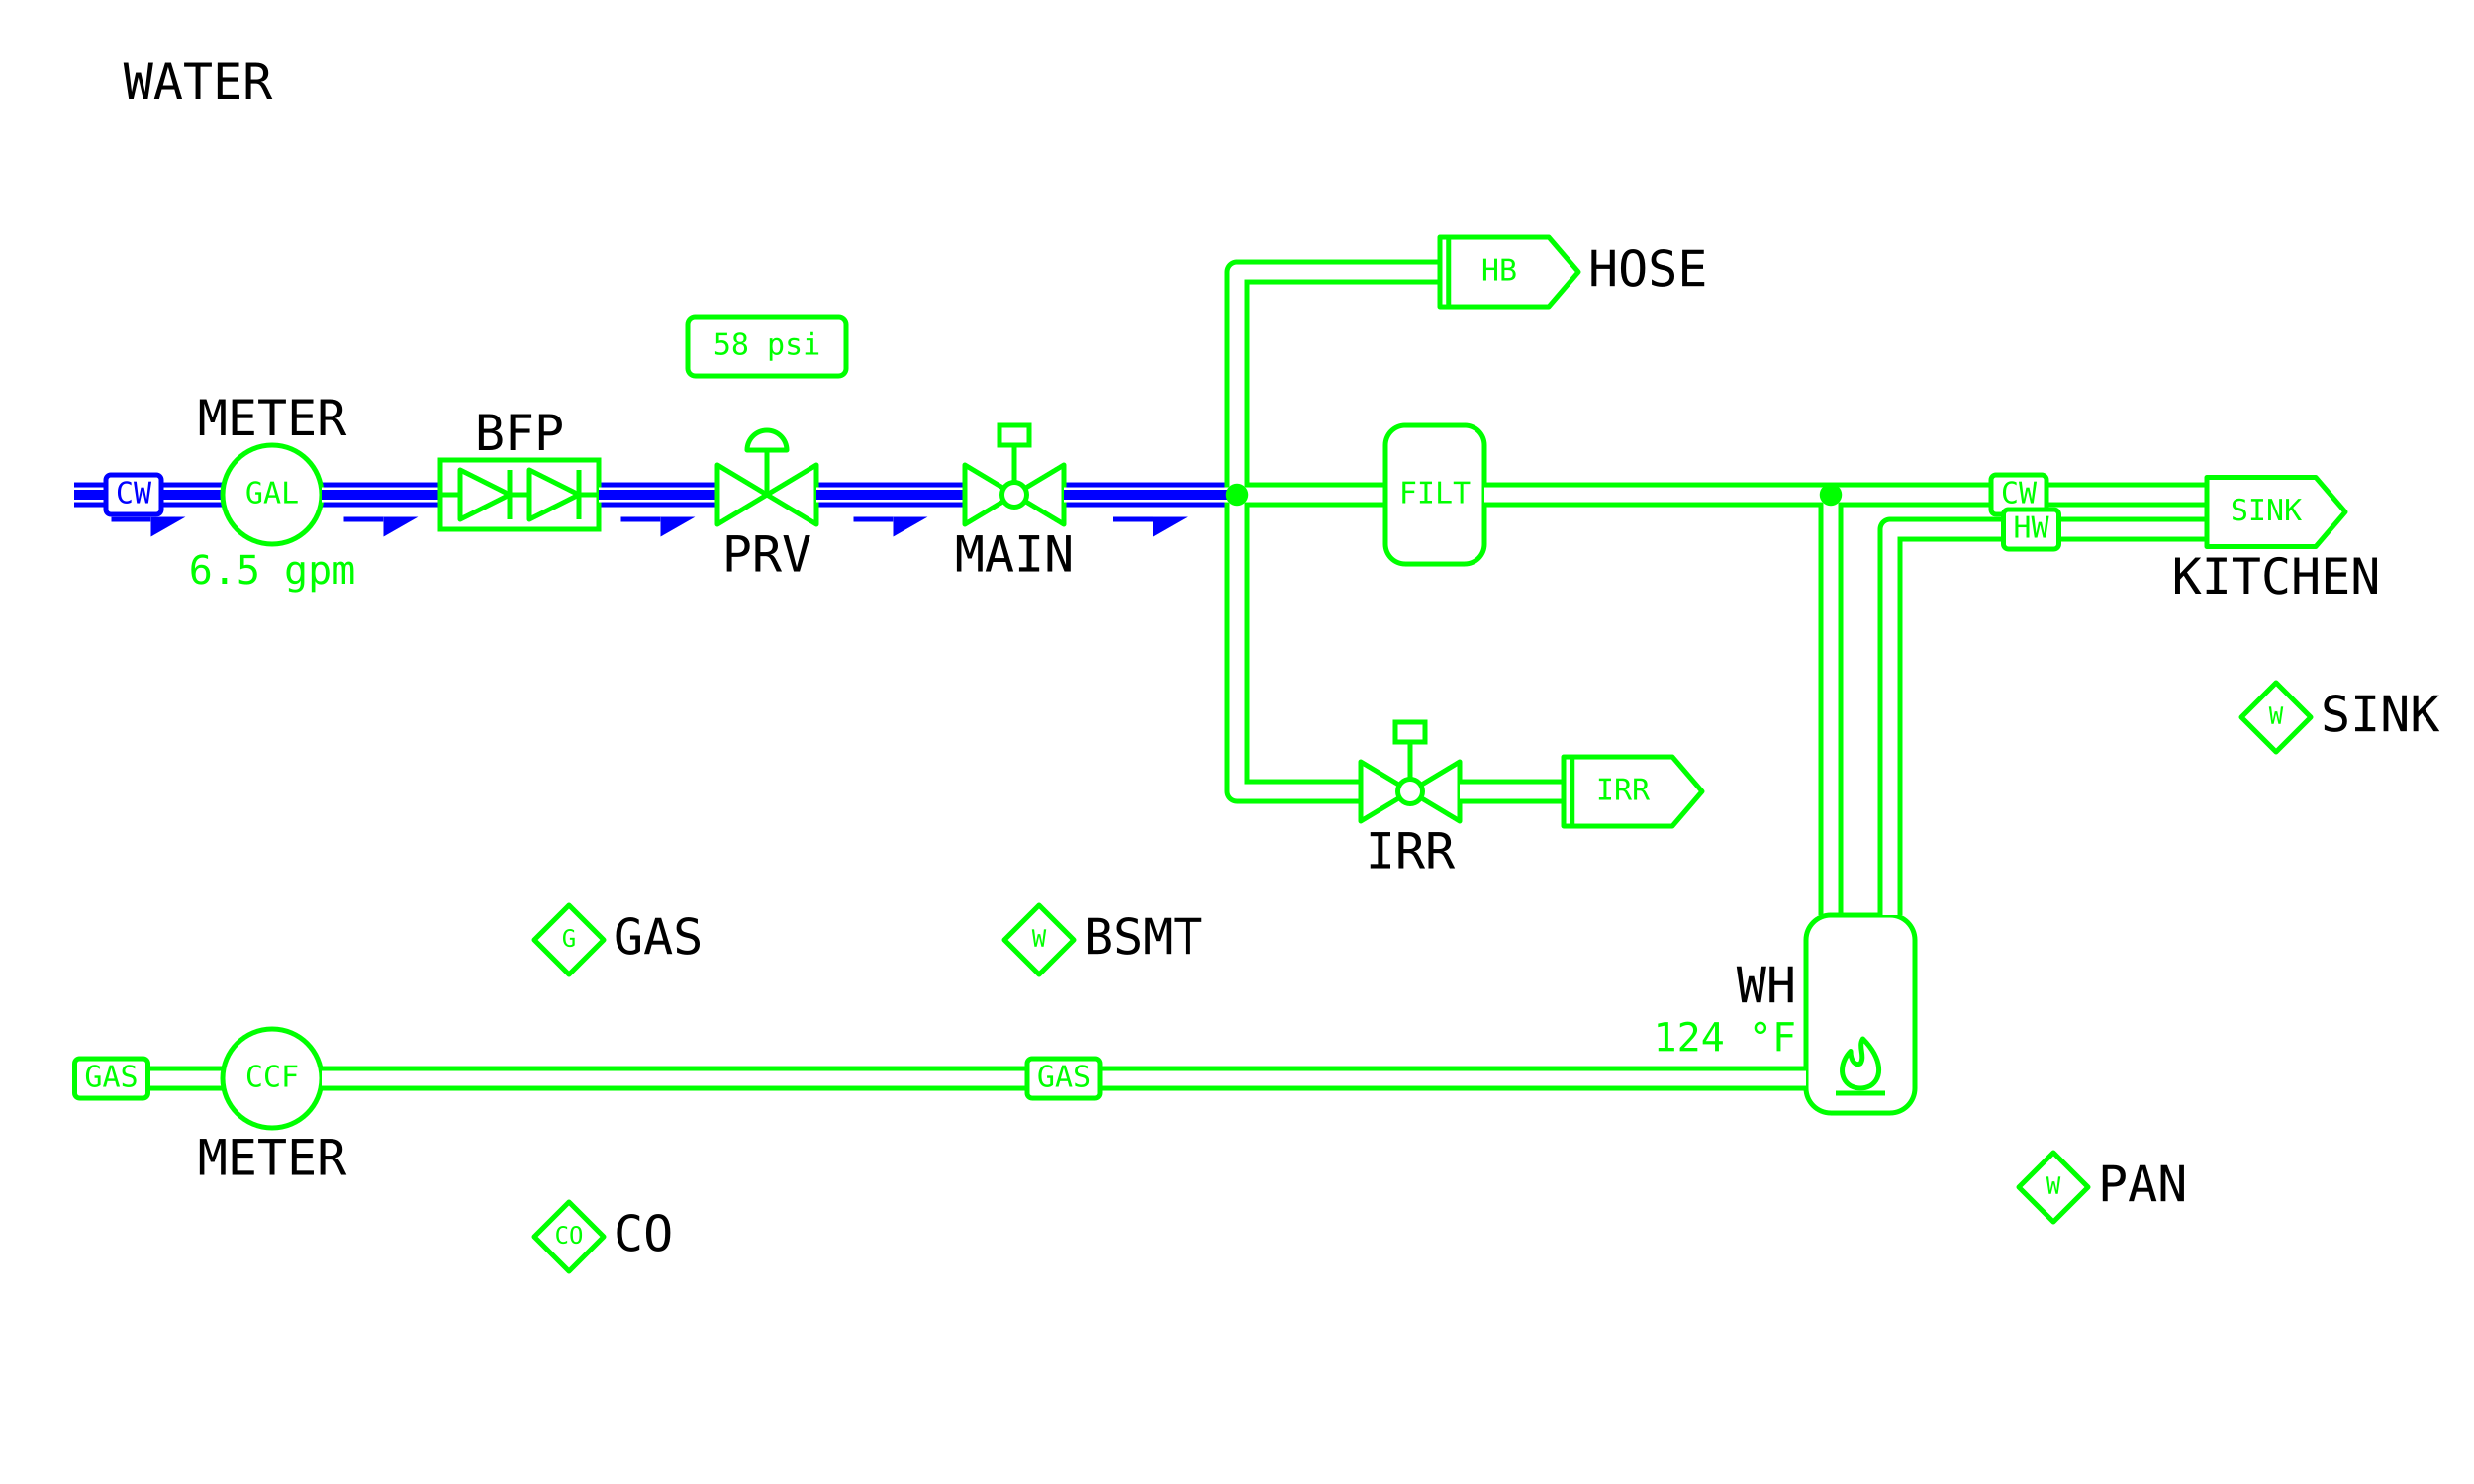
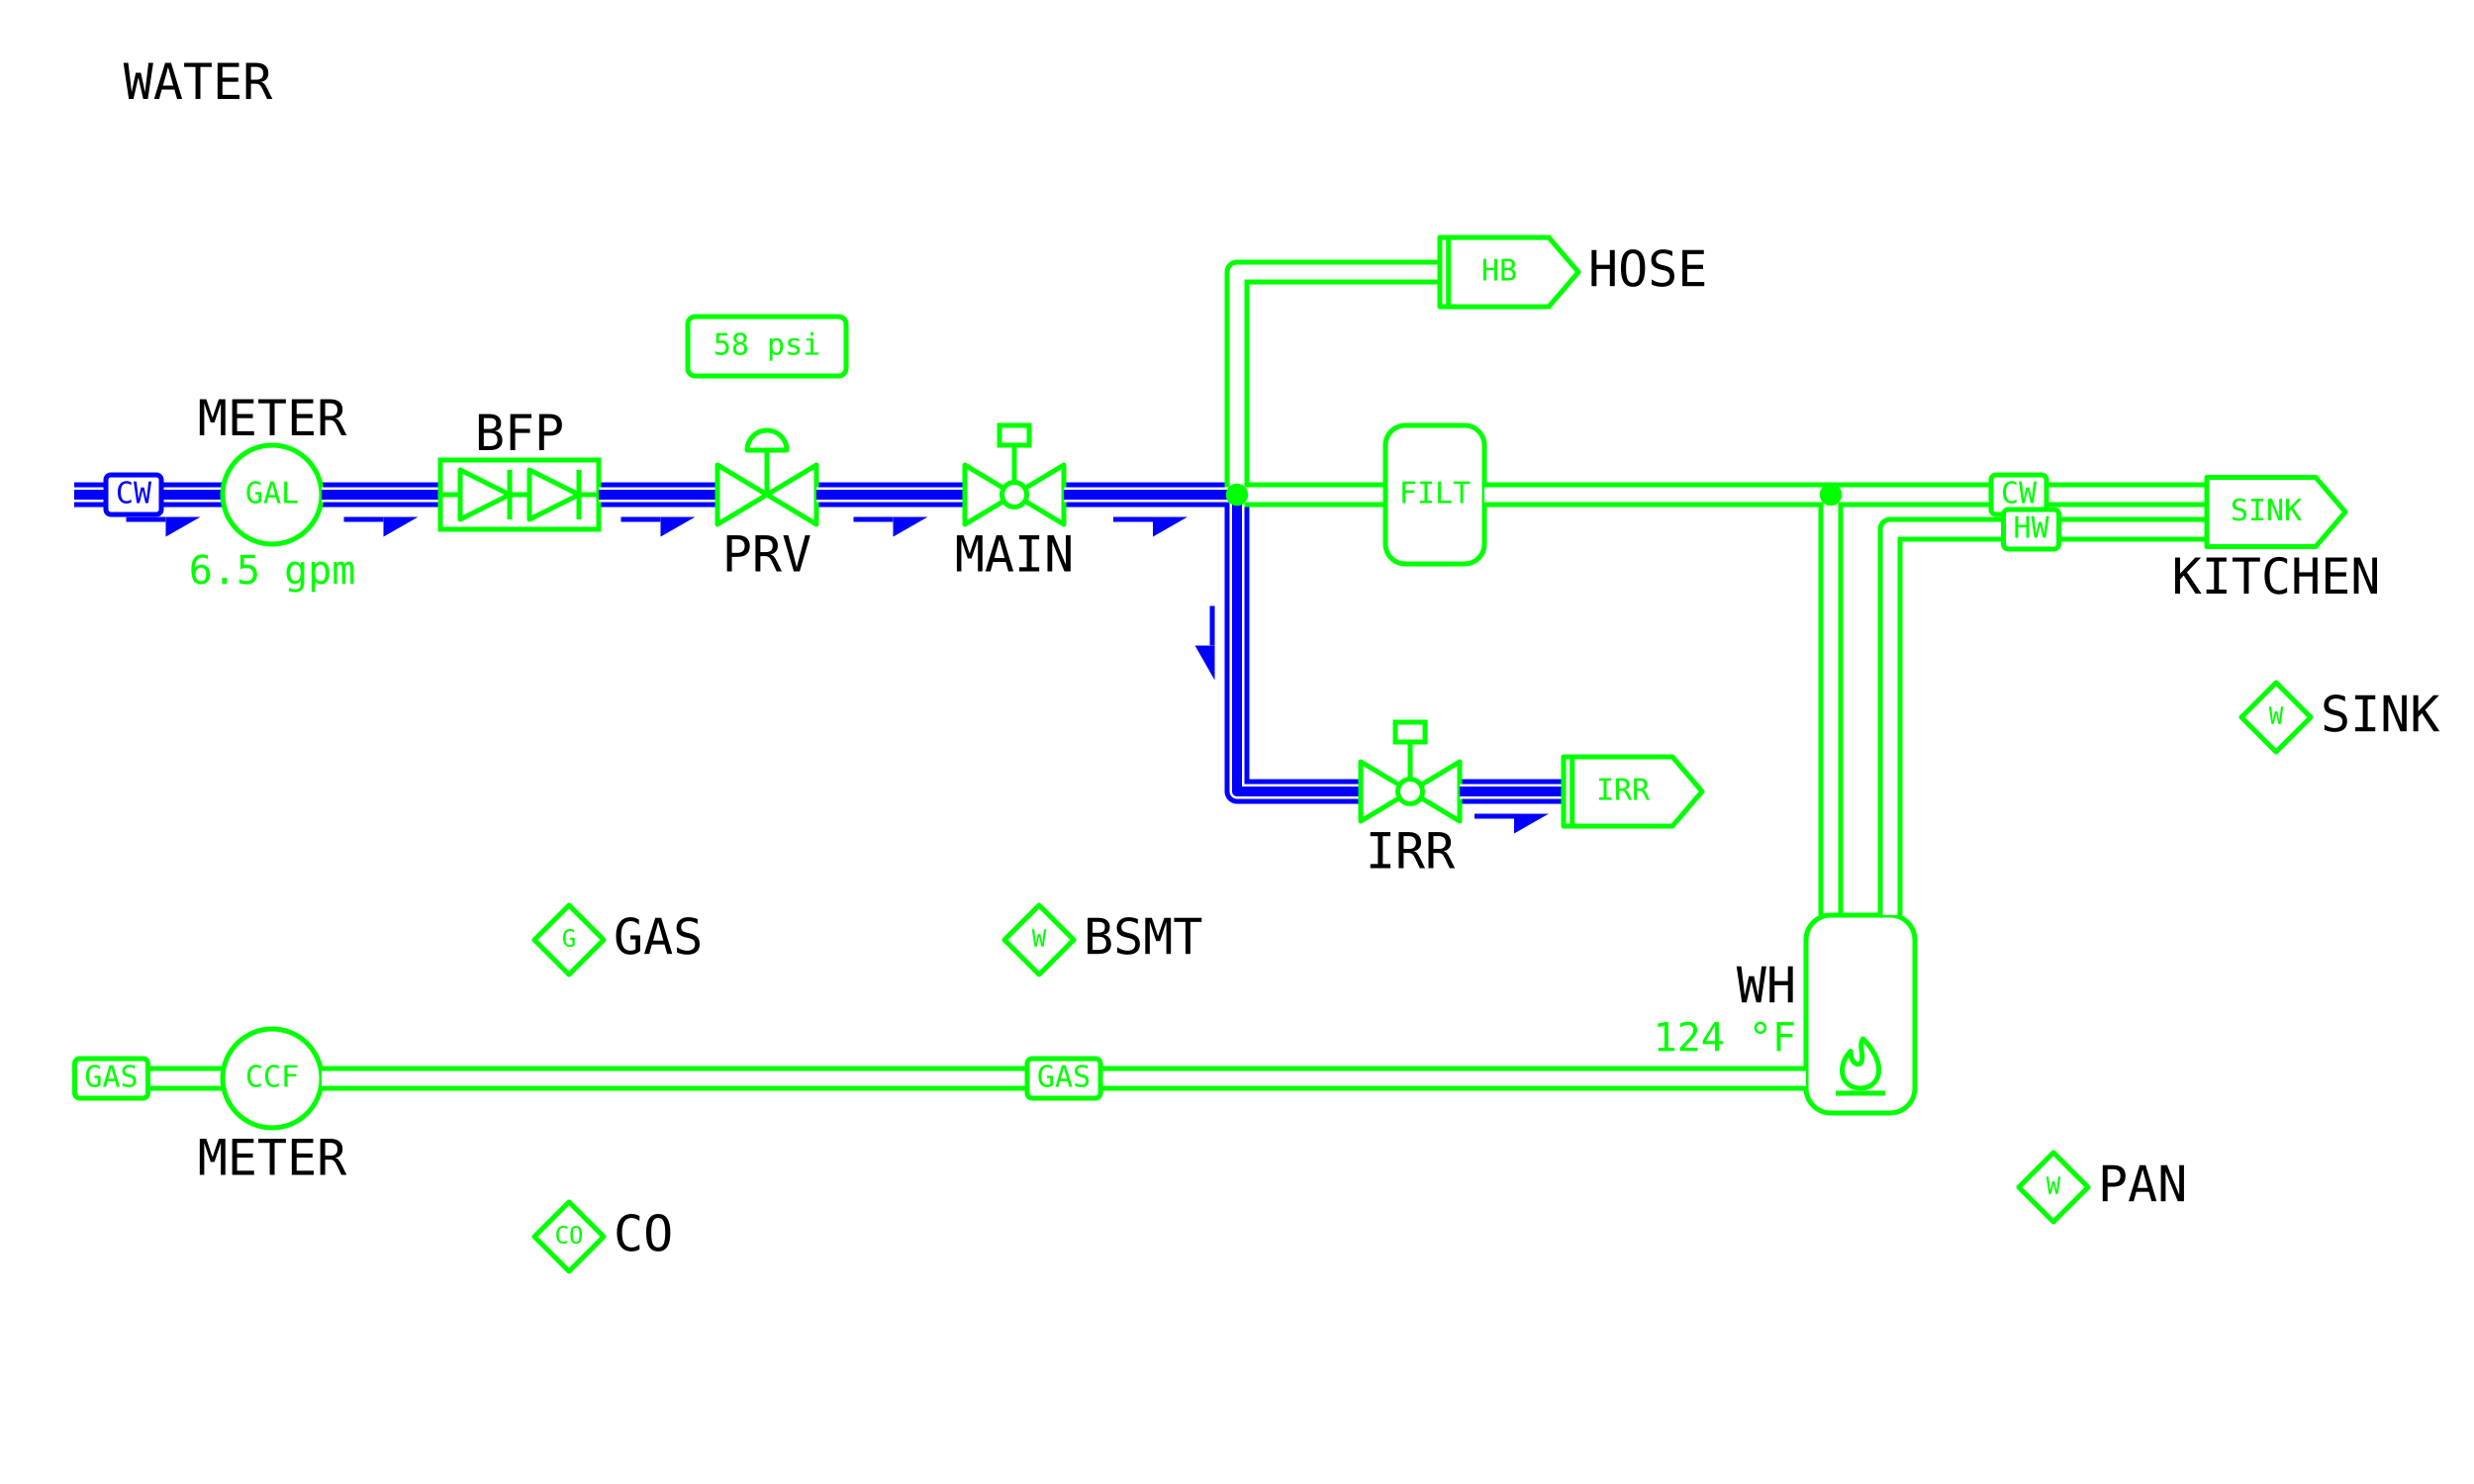
<svg xmlns="http://www.w3.org/2000/svg" viewBox="0 0 1000 600" width="1280" height="768" data-page="water" data-theme="eink_color">
  <rect x="0" y="0" width="1000" height="600" fill="#ffffff" />
  <g id="casings">
    <g data-for="service">
      <polyline points="30,200 90,200" fill="none" stroke="#0000ff" stroke-width="10" stroke-linejoin="round" />
    </g>
    <g data-for="to_bfp">
      <polyline points="130,200 178,200" fill="none" stroke="#0000ff" stroke-width="10" stroke-linejoin="round" />
    </g>
    <g data-for="to_prv">
      <polyline points="242,200 290,200" fill="none" stroke="#0000ff" stroke-width="10" stroke-linejoin="round" />
    </g>
    <g data-for="to_main">
      <polyline points="330,200 390,200" fill="none" stroke="#0000ff" stroke-width="10" stroke-linejoin="round" />
    </g>
    <g data-for="to_branch">
      <polyline points="430,200 500,200" fill="none" stroke="#0000ff" stroke-width="10" stroke-linejoin="round" />
    </g>
    <g data-for="to_hose">
      <polyline points="500,200 500,110 582,110" fill="none" stroke="#00ff00" stroke-width="10" stroke-linejoin="round" />
    </g>
    <g data-for="to_irrigation">
-       <polyline points="500,200 500,320 550,320" fill="none" stroke="#00ff00" stroke-width="10" stroke-linejoin="round" />
+       <polyline points="500,200 500,320 550,320" fill="none" stroke="#0000ff" stroke-width="10" stroke-linejoin="round" />
    </g>
    <g data-for="to_zones">
-       <polyline points="590,320 632,320" fill="none" stroke="#00ff00" stroke-width="10" stroke-linejoin="round" />
+       <polyline points="590,320 632,320" fill="none" stroke="#0000ff" stroke-width="10" stroke-linejoin="round" />
    </g>
    <g data-for="to_filter">
      <polyline points="500,200 560,200" fill="none" stroke="#00ff00" stroke-width="10" stroke-linejoin="round" />
    </g>
    <g data-for="to_house">
      <polyline points="600,200 740,200" fill="none" stroke="#00ff00" stroke-width="10" stroke-linejoin="round" />
    </g>
    <g data-for="to_heater">
      <polyline points="740,200 740,370" fill="none" stroke="#00ff00" stroke-width="10" stroke-linejoin="round" />
    </g>
    <g data-for="to_sink_cold">
      <polyline points="740,200 892,200" fill="none" stroke="#00ff00" stroke-width="10" stroke-linejoin="round" />
    </g>
    <g data-for="to_sink_hot">
      <polyline points="764,370 764,214 892,214" fill="none" stroke="#00ff00" stroke-width="10" stroke-linejoin="round" />
    </g>
    <g data-for="gas_service">
      <polyline points="30,436 90,436" fill="none" stroke="#00ff00" stroke-width="10" stroke-linejoin="round" />
    </g>
    <g data-for="gas_feed">
      <polyline points="130,436 730,436" fill="none" stroke="#00ff00" stroke-width="10" stroke-linejoin="round" />
    </g>
  </g>
  <g id="title">
    <text x="80" y="40" text-anchor="middle" font-family="DejaVu Sans Mono, monospace" font-size="20" fill="#000000">WATER</text>
  </g>
  <g id="service">
    <polyline points="30,200 90,200" fill="none" stroke="#ffffff" stroke-width="6" stroke-linejoin="round" />
    <polyline points="30,200 90,200" fill="none" stroke="#0000ff" stroke-width="4" stroke-linejoin="round" />
-     <line x1="45" y1="210" x2="61" y2="210" stroke="#0000ff" stroke-width="2" />
-     <polygon points="75,209 61,209 61,217" fill="#0000ff" />
+     <line x1="51" y1="210" x2="67" y2="210" stroke="#0000ff" stroke-width="2" />
+     <polygon points="81,209 67,209 67,217" fill="#0000ff" />
    <rect x="42.8" y="192" width="22.4" height="16" rx="2" fill="#ffffff" stroke="#0000ff" stroke-width="2" />
    <text x="54" y="200" text-anchor="middle" dominant-baseline="middle" font-family="DejaVu Sans Mono, monospace" font-size="12" fill="#0000ff">CW</text>
  </g>
  <g id="meter">
    <circle cx="110" cy="200" r="20" fill="none" stroke="#00ff00" stroke-width="2" />
    <text x="110" y="200" text-anchor="middle" dominant-baseline="middle" font-family="DejaVu Sans Mono, monospace" font-size="12" fill="#00ff00">GAL</text>
    <text x="110" y="176" text-anchor="middle" font-family="DejaVu Sans Mono, monospace" font-size="20" fill="#000000">METER</text>
    <text x="110" y="236" text-anchor="middle" font-family="DejaVu Sans Mono, monospace" font-size="16" fill="#00ff00">6.5 gpm</text>
  </g>
  <g id="to_bfp">
    <polyline points="130,200 178,200" fill="none" stroke="#ffffff" stroke-width="6" stroke-linejoin="round" />
    <polyline points="130,200 178,200" fill="none" stroke="#0000ff" stroke-width="4" stroke-linejoin="round" />
    <line x1="139" y1="210" x2="155" y2="210" stroke="#0000ff" stroke-width="2" />
    <polygon points="169,209 155,209 155,217" fill="#0000ff" />
  </g>
  <g id="bfp">
    <g>
      <rect x="178" y="186" width="64" height="28" fill="none" stroke="#00ff00" stroke-width="2" />
      <line x1="178" y1="200" x2="186" y2="200" stroke="#00ff00" stroke-width="2" />
      <polygon points="186,190 186,210 206,200" fill="none" stroke-linejoin="round" stroke="#00ff00" stroke-width="2" />
      <line x1="206" y1="190" x2="206" y2="210" stroke="#00ff00" stroke-width="2" />
      <line x1="206" y1="200" x2="214" y2="200" stroke="#00ff00" stroke-width="2" />
      <polygon points="214,190 214,210 234,200" fill="none" stroke-linejoin="round" stroke="#00ff00" stroke-width="2" />
      <line x1="234" y1="190" x2="234" y2="210" stroke="#00ff00" stroke-width="2" />
      <line x1="234" y1="200" x2="242" y2="200" stroke="#00ff00" stroke-width="2" />
    </g>
    <text x="210" y="182" text-anchor="middle" font-family="DejaVu Sans Mono, monospace" font-size="20" fill="#000000">BFP</text>
  </g>
  <g id="to_prv">
    <polyline points="242,200 290,200" fill="none" stroke="#ffffff" stroke-width="6" stroke-linejoin="round" />
    <polyline points="242,200 290,200" fill="none" stroke="#0000ff" stroke-width="4" stroke-linejoin="round" />
    <line x1="251" y1="210" x2="267" y2="210" stroke="#0000ff" stroke-width="2" />
    <polygon points="281,209 267,209 267,217" fill="#0000ff" />
  </g>
  <g id="prv">
    <g>
      <polygon points="290,188 290,212 310,200" fill="none" stroke-linejoin="round" stroke="#00ff00" stroke-width="2" />
      <polygon points="330,188 330,212 310,200" fill="none" stroke-linejoin="round" stroke="#00ff00" stroke-width="2" />
      <line x1="310" y1="200" x2="310" y2="182" stroke="#00ff00" stroke-width="2" />
      <path d="M302 182 A8 8 0 0 1 318 182 Z" fill="none" stroke-linejoin="round" stroke="#00ff00" stroke-width="2" />
    </g>
    <text x="310" y="231" text-anchor="middle" font-family="DejaVu Sans Mono, monospace" font-size="20" fill="#000000">PRV</text>
  </g>
  <g id="pressure">
    <rect x="278" y="128" width="64" height="24" rx="3" fill="none" stroke="#00ff00" stroke-width="2" />
    <text x="310" y="140" text-anchor="middle" dominant-baseline="middle" font-family="DejaVu Sans Mono, monospace" font-size="12" fill="#00ff00">58 psi</text>
  </g>
  <g id="to_main">
    <polyline points="330,200 390,200" fill="none" stroke="#ffffff" stroke-width="6" stroke-linejoin="round" />
    <polyline points="330,200 390,200" fill="none" stroke="#0000ff" stroke-width="4" stroke-linejoin="round" />
    <line x1="345" y1="210" x2="361" y2="210" stroke="#0000ff" stroke-width="2" />
    <polygon points="375,209 361,209 361,217" fill="#0000ff" />
  </g>
  <g id="shutoff">
    <g>
      <polygon points="390,188 390,212 410,200" fill="none" stroke-linejoin="round" stroke="#00ff00" stroke-width="2" />
      <polygon points="430,188 430,212 410,200" fill="none" stroke-linejoin="round" stroke="#00ff00" stroke-width="2" />
      <circle cx="410" cy="200" r="5" fill="#ffffff" stroke="#00ff00" stroke-width="2" />
      <line x1="410" y1="195" x2="410" y2="180" stroke="#00ff00" stroke-width="2" />
      <rect x="404" y="172" width="12" height="8" fill="none" stroke="#00ff00" stroke-width="2" />
    </g>
    <text x="410" y="231" text-anchor="middle" font-family="DejaVu Sans Mono, monospace" font-size="20" fill="#000000">MAIN</text>
  </g>
  <g id="to_branch">
    <polyline points="430,200 500,200" fill="none" stroke="#ffffff" stroke-width="6" stroke-linejoin="round" />
    <polyline points="430,200 500,200" fill="none" stroke="#0000ff" stroke-width="4" stroke-linejoin="round" />
    <line x1="450" y1="210" x2="466" y2="210" stroke="#0000ff" stroke-width="2" />
    <polygon points="480,209 466,209 466,217" fill="#0000ff" />
  </g>
  <g id="to_hose">
    <polyline points="500,200 500,110 582,110" fill="none" stroke="#ffffff" stroke-width="6" stroke-linejoin="round" />
  </g>
  <g id="hose">
    <polygon points="582,96 626,96 638,110 626,124 582,124" fill="none" stroke-linejoin="round" stroke="#00ff00" stroke-width="2" />
    <line x1="585.5" y1="96" x2="585.5" y2="124" stroke="#00ff00" stroke-width="2" />
    <text x="606" y="110" text-anchor="middle" dominant-baseline="middle" font-family="DejaVu Sans Mono, monospace" font-size="12" fill="#00ff00">HB</text>
    <text x="642" y="110" text-anchor="start" dominant-baseline="middle" font-family="DejaVu Sans Mono, monospace" font-size="20" fill="#000000">HOSE</text>
  </g>
  <g id="to_irrigation">
    <polyline points="500,200 500,320 550,320" fill="none" stroke="#ffffff" stroke-width="6" stroke-linejoin="round" />
+     <polyline points="500,200 500,320 550,320" fill="none" stroke="#0000ff" stroke-width="4" stroke-linejoin="round" />
+     <line x1="490" y1="245" x2="490" y2="261" stroke="#0000ff" stroke-width="2" />
+     <polygon points="491,275 491,261 483,261" fill="#0000ff" />
  </g>
  <g id="irrigation">
    <g>
      <polygon points="550,308 550,332 570,320" fill="none" stroke-linejoin="round" stroke="#00ff00" stroke-width="2" />
      <polygon points="590,308 590,332 570,320" fill="none" stroke-linejoin="round" stroke="#00ff00" stroke-width="2" />
      <circle cx="570" cy="320" r="5" fill="#ffffff" stroke="#00ff00" stroke-width="2" />
      <line x1="570" y1="315" x2="570" y2="300" stroke="#00ff00" stroke-width="2" />
      <rect x="564" y="292" width="12" height="8" fill="none" stroke="#00ff00" stroke-width="2" />
    </g>
    <text x="570" y="351" text-anchor="middle" font-family="DejaVu Sans Mono, monospace" font-size="20" fill="#000000">IRR</text>
  </g>
  <g id="to_zones">
    <polyline points="590,320 632,320" fill="none" stroke="#ffffff" stroke-width="6" stroke-linejoin="round" />
+     <polyline points="590,320 632,320" fill="none" stroke="#0000ff" stroke-width="4" stroke-linejoin="round" />
+     <line x1="596" y1="330" x2="612" y2="330" stroke="#0000ff" stroke-width="2" />
+     <polygon points="626,329 612,329 612,337" fill="#0000ff" />
  </g>
  <g id="zones">
    <polygon points="632,306 676,306 688,320 676,334 632,334" fill="none" stroke-linejoin="round" stroke="#00ff00" stroke-width="2" />
    <line x1="635.5" y1="306" x2="635.5" y2="334" stroke="#00ff00" stroke-width="2" />
    <text x="656" y="320" text-anchor="middle" dominant-baseline="middle" font-family="DejaVu Sans Mono, monospace" font-size="12" fill="#00ff00">IRR</text>
  </g>
  <g id="to_filter">
    <polyline points="500,200 560,200" fill="none" stroke="#ffffff" stroke-width="6" stroke-linejoin="round" />
  </g>
  <g id="filter">
    <rect x="560" y="172" width="40" height="56" rx="8" fill="none" stroke="#00ff00" stroke-width="2" />
    <text x="580" y="200" text-anchor="middle" dominant-baseline="middle" font-family="DejaVu Sans Mono, monospace" font-size="12" fill="#00ff00">FILT</text>
  </g>
  <g id="to_house">
    <polyline points="600,200 740,200" fill="none" stroke="#ffffff" stroke-width="6" stroke-linejoin="round" />
  </g>
  <g id="to_heater">
    <polyline points="740,200 740,370" fill="none" stroke="#ffffff" stroke-width="6" stroke-linejoin="round" />
  </g>
  <g id="heater">
    <rect x="730" y="370" width="44" height="80" rx="10" fill="none" stroke="#00ff00" stroke-width="2" />
    <path d="M753 420 C761 428 761 436 756 439 Q752 441 748 439 C743 436 744 429 748 425 C748 429 750 431 752 430 C754 427 751 423 753 420 Z" fill="none" stroke-linejoin="round" stroke="#00ff00" stroke-width="2" />
    <line x1="742" y1="442" x2="762" y2="442" stroke="#00ff00" stroke-width="2" />
    <text x="726" y="399.6" text-anchor="end" dominant-baseline="middle" font-family="DejaVu Sans Mono, monospace" font-size="20" fill="#000000">WH</text>
    <text x="726" y="420.4" text-anchor="end" dominant-baseline="middle" font-family="DejaVu Sans Mono, monospace" font-size="16" fill="#00ff00">124 °F</text>
  </g>
  <g id="to_sink_cold">
    <polyline points="740,200 892,200" fill="none" stroke="#ffffff" stroke-width="6" stroke-linejoin="round" />
    <rect x="804.8" y="192" width="22.4" height="16" rx="2" fill="#ffffff" stroke="#00ff00" stroke-width="2" />
    <text x="816" y="200" text-anchor="middle" dominant-baseline="middle" font-family="DejaVu Sans Mono, monospace" font-size="12" fill="#00ff00">CW</text>
  </g>
  <g id="to_sink_hot">
    <polyline points="764,370 764,214 892,214" fill="none" stroke="#ffffff" stroke-width="6" stroke-linejoin="round" />
    <rect x="809.8" y="206" width="22.4" height="16" rx="2" fill="#ffffff" stroke="#00ff00" stroke-width="2" />
    <text x="821" y="214" text-anchor="middle" dominant-baseline="middle" font-family="DejaVu Sans Mono, monospace" font-size="12" fill="#00ff00">HW</text>
  </g>
  <g id="sink">
    <polygon points="892,193 936,193 948,207 936,221 892,221" fill="none" stroke-linejoin="round" stroke="#00ff00" stroke-width="2" />
    <text x="916" y="207" text-anchor="middle" dominant-baseline="middle" font-family="DejaVu Sans Mono, monospace" font-size="12" fill="#00ff00">SINK</text>
    <text x="920" y="240" text-anchor="middle" font-family="DejaVu Sans Mono, monospace" font-size="20" fill="#000000">KITCHEN</text>
  </g>
  <g id="gas_service">
    <polyline points="30,436 90,436" fill="none" stroke="#ffffff" stroke-width="6" stroke-linejoin="round" />
    <rect x="30.2" y="428" width="29.6" height="16" rx="2" fill="#ffffff" stroke="#00ff00" stroke-width="2" />
    <text x="45" y="436" text-anchor="middle" dominant-baseline="middle" font-family="DejaVu Sans Mono, monospace" font-size="12" fill="#00ff00">GAS</text>
  </g>
  <g id="gas_meter">
    <circle cx="110" cy="436" r="20" fill="none" stroke="#00ff00" stroke-width="2" />
    <text x="110" y="436" text-anchor="middle" dominant-baseline="middle" font-family="DejaVu Sans Mono, monospace" font-size="12" fill="#00ff00">CCF</text>
    <text x="110" y="475" text-anchor="middle" font-family="DejaVu Sans Mono, monospace" font-size="20" fill="#000000">METER</text>
  </g>
  <g id="gas_feed">
    <polyline points="130,436 730,436" fill="none" stroke="#ffffff" stroke-width="6" stroke-linejoin="round" />
    <rect x="415.2" y="428" width="29.6" height="16" rx="2" fill="#ffffff" stroke="#00ff00" stroke-width="2" />
    <text x="430" y="436" text-anchor="middle" dominant-baseline="middle" font-family="DejaVu Sans Mono, monospace" font-size="12" fill="#00ff00">GAS</text>
  </g>
  <g id="leak_heater">
    <polygon points="830,466 844,480 830,494 816,480" fill="none" stroke-linejoin="round" stroke="#00ff00" stroke-width="2" />
    <text x="830" y="480" text-anchor="middle" dominant-baseline="middle" font-family="DejaVu Sans Mono, monospace" font-size="9.6" fill="#00ff00">W</text>
    <text x="848" y="480" text-anchor="start" dominant-baseline="middle" font-family="DejaVu Sans Mono, monospace" font-size="20" fill="#000000">PAN</text>
  </g>
  <g id="leak_kitchen">
    <polygon points="920,276 934,290 920,304 906,290" fill="none" stroke-linejoin="round" stroke="#00ff00" stroke-width="2" />
    <text x="920" y="290" text-anchor="middle" dominant-baseline="middle" font-family="DejaVu Sans Mono, monospace" font-size="9.6" fill="#00ff00">W</text>
    <text x="938" y="290" text-anchor="start" dominant-baseline="middle" font-family="DejaVu Sans Mono, monospace" font-size="20" fill="#000000">SINK</text>
  </g>
  <g id="leak_basement">
    <polygon points="420,366 434,380 420,394 406,380" fill="none" stroke-linejoin="round" stroke="#00ff00" stroke-width="2" />
    <text x="420" y="380" text-anchor="middle" dominant-baseline="middle" font-family="DejaVu Sans Mono, monospace" font-size="9.6" fill="#00ff00">W</text>
    <text x="438" y="380" text-anchor="start" dominant-baseline="middle" font-family="DejaVu Sans Mono, monospace" font-size="20" fill="#000000">BSMT</text>
  </g>
  <g id="gas_detector">
    <polygon points="230,366 244,380 230,394 216,380" fill="none" stroke-linejoin="round" stroke="#00ff00" stroke-width="2" />
    <text x="230" y="380" text-anchor="middle" dominant-baseline="middle" font-family="DejaVu Sans Mono, monospace" font-size="9.6" fill="#00ff00">G</text>
    <text x="248" y="380" text-anchor="start" dominant-baseline="middle" font-family="DejaVu Sans Mono, monospace" font-size="20" fill="#000000">GAS</text>
  </g>
  <g id="co_detector">
    <polygon points="230,486 244,500 230,514 216,500" fill="none" stroke-linejoin="round" stroke="#00ff00" stroke-width="2" />
    <text x="230" y="500" text-anchor="middle" dominant-baseline="middle" font-family="DejaVu Sans Mono, monospace" font-size="9.6" fill="#00ff00">CO</text>
    <text x="248" y="500" text-anchor="start" dominant-baseline="middle" font-family="DejaVu Sans Mono, monospace" font-size="20" fill="#000000">CO</text>
  </g>
  <g id="main">
    <circle cx="500" cy="200" r="4.5" fill="#00ff00" />
  </g>
  <g id="house">
    <circle cx="740" cy="200" r="4.5" fill="#00ff00" />
  </g>
</svg>
